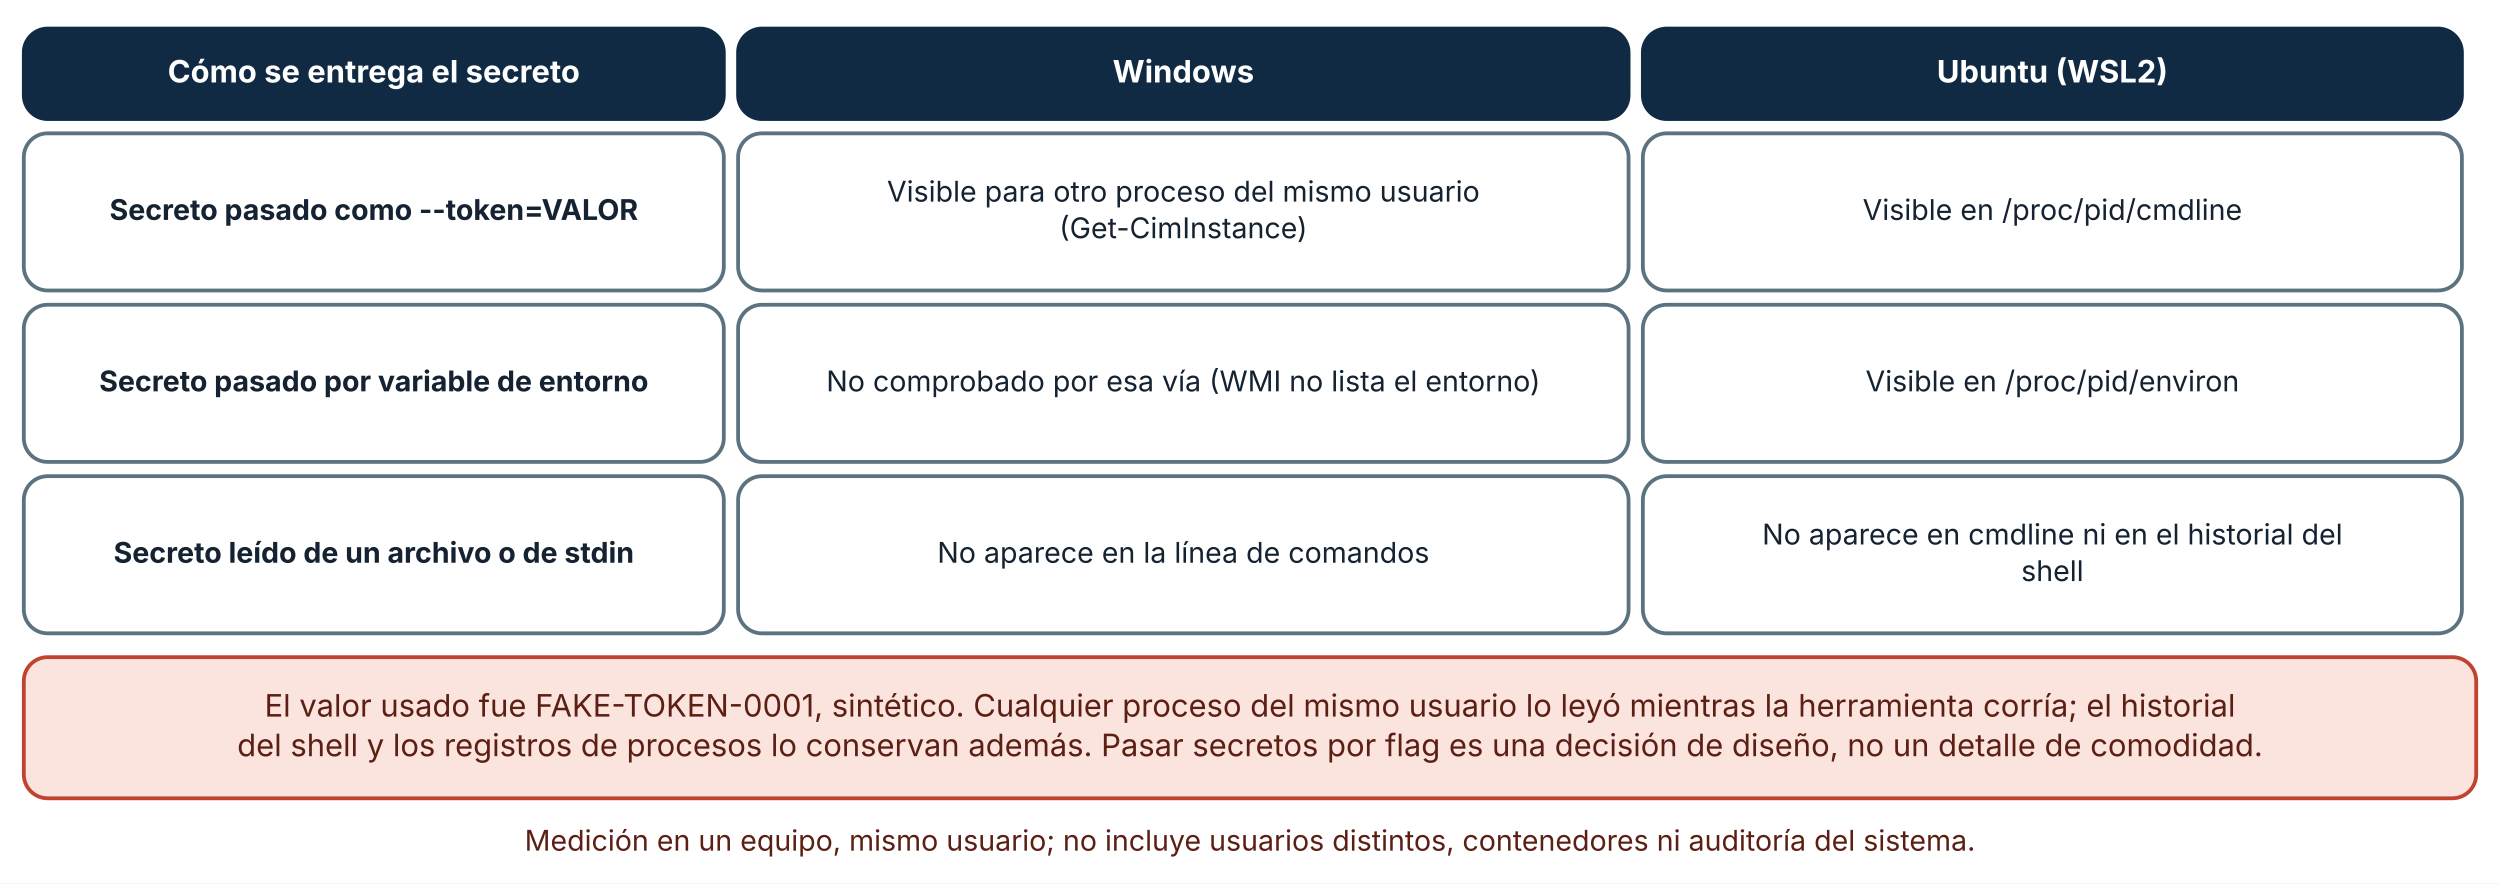
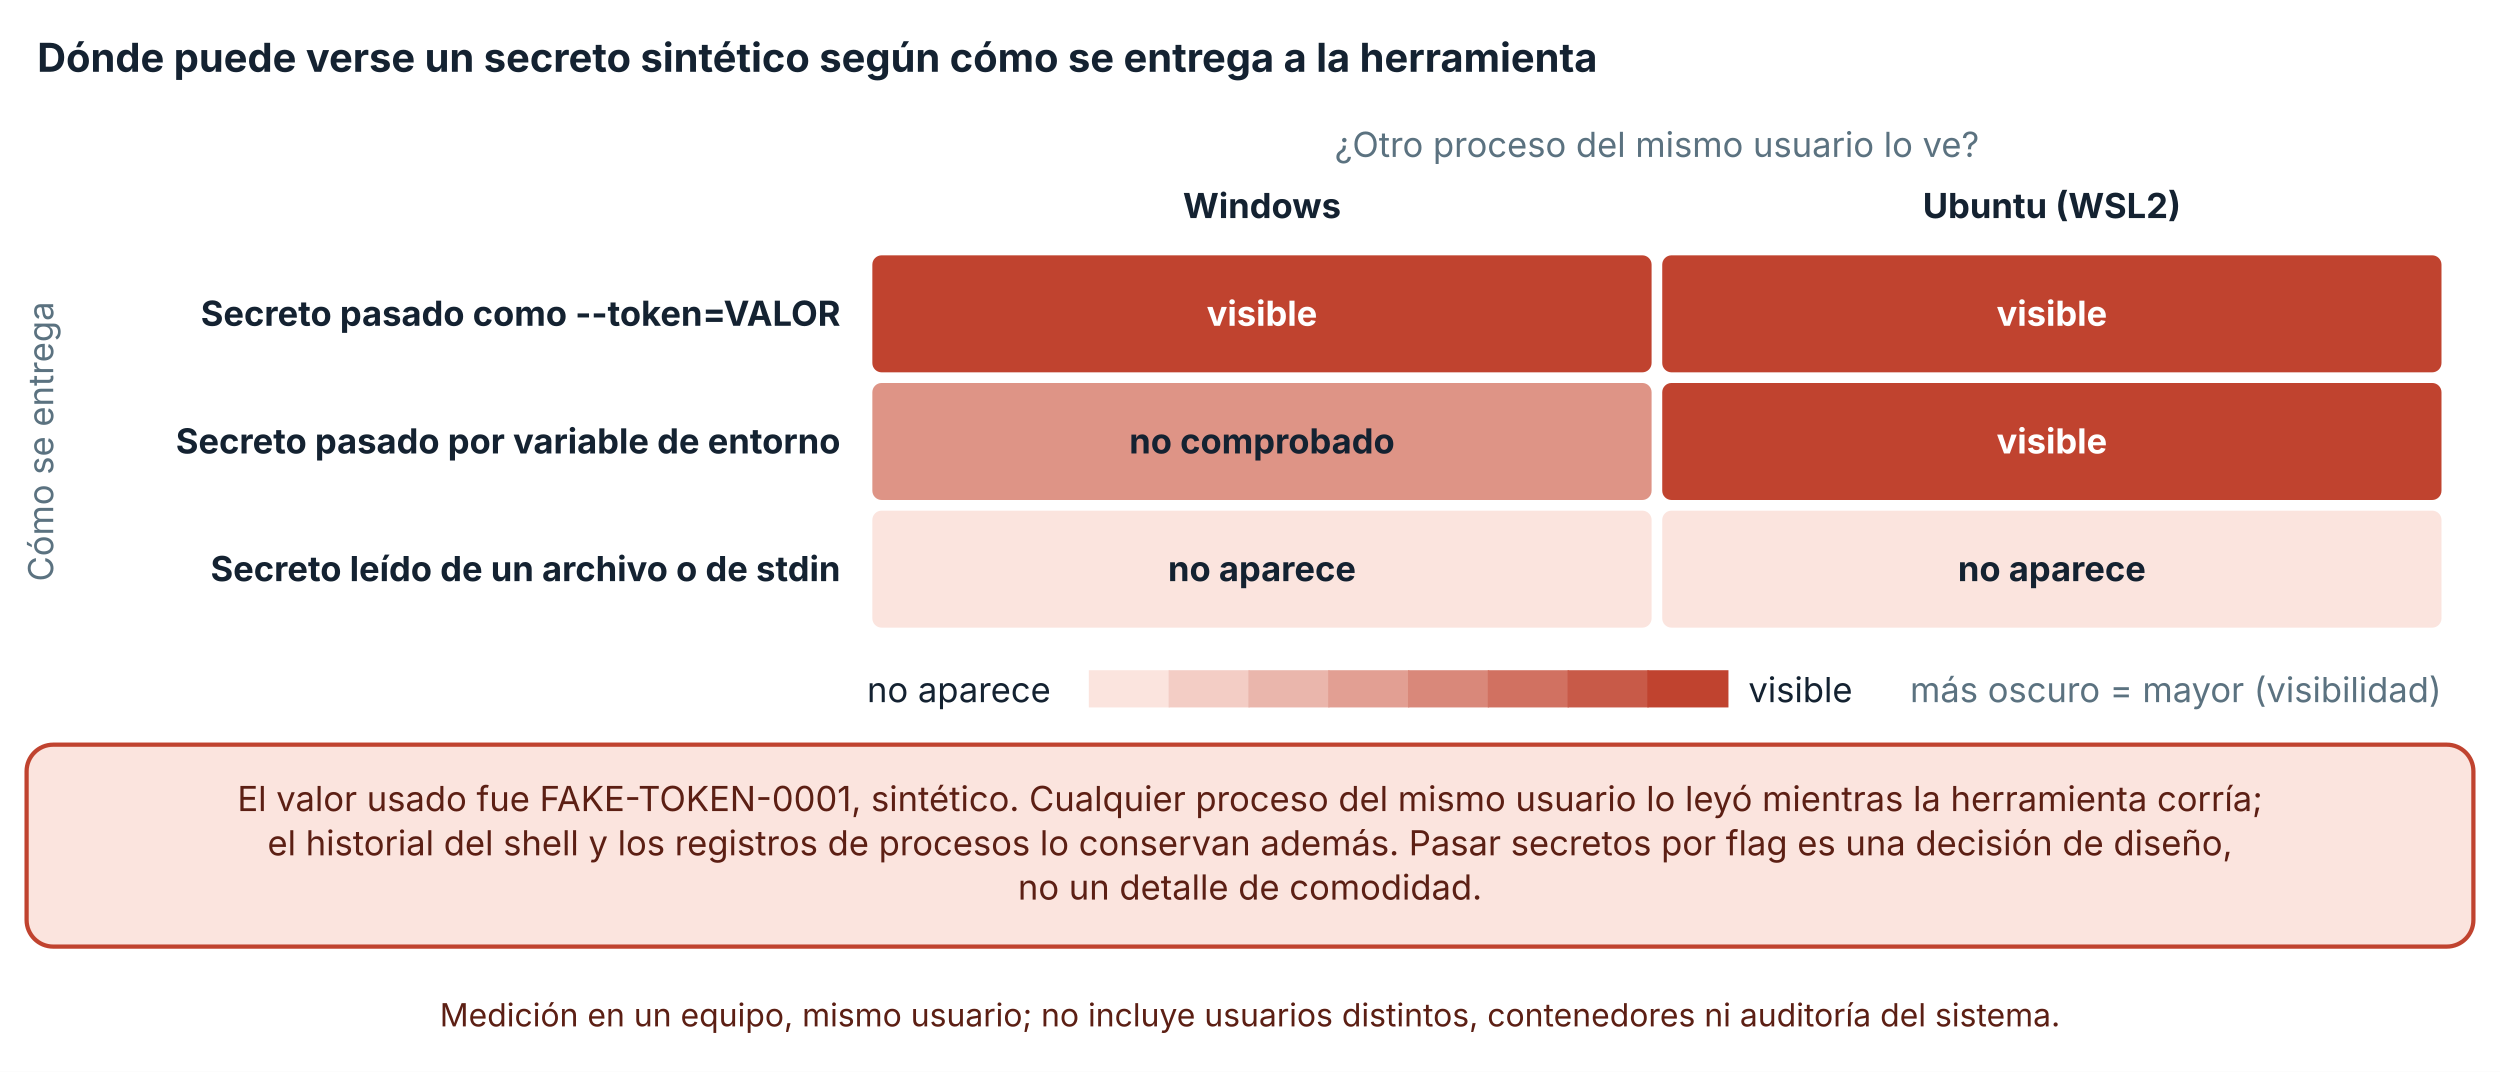
- <svg xmlns="http://www.w3.org/2000/svg" viewBox="0 0 1050 371" width="1050" height="371" role="img" aria-labelledby="t d" font-family="Inter, 'Segoe UI', system-ui, -apple-system, sans-serif">
+ <svg xmlns="http://www.w3.org/2000/svg" viewBox="0 0 940 403" width="940" height="403" role="img" aria-labelledby="t d" font-family="Inter, 'Segoe UI', system-ui, -apple-system, sans-serif">
  <defs>
    <marker id="arrow" viewBox="0 0 10 10" refX="9" refY="5" markerWidth="8" markerHeight="8" orient="auto-start-reverse">
      <path d="M0,0 L10,5 L0,10 z" fill="#32505f" />
    </marker>
    <marker id="arrow-coral" viewBox="0 0 10 10" refX="9" refY="5" markerWidth="8" markerHeight="8" orient="auto-start-reverse">
      <path d="M0,0 L10,5 L0,10 z" fill="#c0432f" />
    </marker>
  </defs>
-   <rect width="1050" height="371" fill="#ffffff" />
-   <rect x="10" y="12" width="294" height="38" rx="10" fill="#102a43" stroke="#102a43" stroke-width="1.6" />
-   <text x="157" y="34.64" font-size="13" text-anchor="middle" font-weight="700" fill="#ffffff">
-     <tspan x="157" dy="0">Cómo se entrega el secreto</tspan>
+   <rect width="940" height="403" fill="#ffffff" />
+   <text x="14" y="27" font-size="15" text-anchor="start" font-weight="700" fill="#142231">
+     <tspan x="14" dy="0">Dónde puede verse un secreto sintético según cómo se entrega a la herramienta</tspan>
  </text>
-   <rect x="310" y="12" width="374" height="38" rx="10" fill="#102a43" stroke="#102a43" stroke-width="1.6" />
-   <text x="497" y="34.64" font-size="13" text-anchor="middle" font-weight="700" fill="#ffffff">
-     <tspan x="497" dy="0">Windows</tspan>
+   <text x="623" y="59" font-size="13" text-anchor="middle" font-weight="400" fill="#5b7280">
+     <tspan x="623" dy="0">¿Otro proceso del mismo usuario lo ve?</tspan>
  </text>
-   <rect x="690" y="12" width="344" height="38" rx="10" fill="#102a43" stroke="#102a43" stroke-width="1.6" />
-   <text x="862" y="34.64" font-size="13" text-anchor="middle" font-weight="700" fill="#ffffff">
-     <tspan x="862" dy="0">Ubuntu (WSL2)</tspan>
+   <text x="474.5" y="82" font-size="13" text-anchor="middle" font-weight="700" fill="#142231">
+     <tspan x="474.5" dy="0">Windows</tspan>
  </text>
-   <rect x="10" y="56" width="294" height="66" rx="10" fill="#ffffff" stroke="#5b7280" stroke-width="1.6" />
-   <text x="157" y="92.36" font-size="12" text-anchor="middle" font-weight="700" fill="#142231">
-     <tspan x="157" dy="0">Secreto pasado como --token=VALOR</tspan>
+   <text x="771.5" y="82" font-size="13" text-anchor="middle" font-weight="700" fill="#142231">
+     <tspan x="771.5" dy="0">Ubuntu (WSL2)</tspan>
  </text>
-   <rect x="310" y="56" width="374" height="66" rx="10" fill="#ffffff" stroke="#5b7280" stroke-width="1.6" />
-   <text x="497" y="84.68" font-size="12" text-anchor="middle" font-weight="400" fill="#142231">
-     <tspan x="497" dy="0">Visible para otro proceso del mismo usuario</tspan>
+   <text x="316" y="122.5" font-size="13" text-anchor="end" font-weight="700" fill="#142231">
+     <tspan x="316" dy="0">Secreto pasado como --token=VALOR</tspan>
  </text>
-   <text x="497" y="100.04" font-size="12" text-anchor="middle" font-weight="400" fill="#142231">
-     <tspan x="497" dy="0">(Get-CimInstance)</tspan>
+   <text x="316" y="170.5" font-size="13" text-anchor="end" font-weight="700" fill="#142231">
+     <tspan x="316" dy="0">Secreto pasado por variable de entorno</tspan>
  </text>
-   <rect x="690" y="56" width="344" height="66" rx="10" fill="#ffffff" stroke="#5b7280" stroke-width="1.6" />
-   <text x="862" y="92.36" font-size="12" text-anchor="middle" font-weight="400" fill="#142231">
-     <tspan x="862" dy="0">Visible en /proc/pid/cmdline</tspan>
+   <text x="316" y="218.5" font-size="13" text-anchor="end" font-weight="700" fill="#142231">
+     <tspan x="316" dy="0">Secreto leído de un archivo o de stdin</tspan>
  </text>
-   <rect x="10" y="128" width="294" height="66" rx="10" fill="#ffffff" stroke="#5b7280" stroke-width="1.6" />
-   <text x="157" y="164.36" font-size="12" text-anchor="middle" font-weight="700" fill="#142231">
-     <tspan x="157" dy="0">Secreto pasado por variable de entorno</tspan>
+   <rect x="327.5" y="95.5" width="294" height="45" rx="4" fill="#c0432f" stroke="#ffffff" stroke-width="1" />
+   <text x="474.5" y="122.5" font-size="13" text-anchor="middle" font-weight="700" fill="#ffffff">
+     <tspan x="474.5" dy="0">visible</tspan>
  </text>
-   <rect x="310" y="128" width="374" height="66" rx="10" fill="#ffffff" stroke="#5b7280" stroke-width="1.6" />
-   <text x="497" y="164.36" font-size="12" text-anchor="middle" font-weight="400" fill="#142231">
-     <tspan x="497" dy="0">No comprobado por esa vía (WMI no lista el entorno)</tspan>
+   <rect x="624.5" y="95.5" width="294" height="45" rx="4" fill="#c0432f" stroke="#ffffff" stroke-width="1" />
+   <text x="771.5" y="122.5" font-size="13" text-anchor="middle" font-weight="700" fill="#ffffff">
+     <tspan x="771.5" dy="0">visible</tspan>
  </text>
-   <rect x="690" y="128" width="344" height="66" rx="10" fill="#ffffff" stroke="#5b7280" stroke-width="1.6" />
-   <text x="862" y="164.36" font-size="12" text-anchor="middle" font-weight="400" fill="#142231">
-     <tspan x="862" dy="0">Visible en /proc/pid/environ</tspan>
+   <rect x="327.5" y="143.5" width="294" height="45" rx="4" fill="#de9486" stroke="#ffffff" stroke-width="1" />
+   <text x="474.5" y="170.5" font-size="13" text-anchor="middle" font-weight="700" fill="#142231">
+     <tspan x="474.5" dy="0">no comprobado</tspan>
  </text>
-   <rect x="10" y="200" width="294" height="66" rx="10" fill="#ffffff" stroke="#5b7280" stroke-width="1.6" />
-   <text x="157" y="236.36" font-size="12" text-anchor="middle" font-weight="700" fill="#142231">
-     <tspan x="157" dy="0">Secreto leído de un archivo o de stdin</tspan>
+   <rect x="624.5" y="143.5" width="294" height="45" rx="4" fill="#c0432f" stroke="#ffffff" stroke-width="1" />
+   <text x="771.5" y="170.5" font-size="13" text-anchor="middle" font-weight="700" fill="#ffffff">
+     <tspan x="771.5" dy="0">visible</tspan>
  </text>
-   <rect x="310" y="200" width="374" height="66" rx="10" fill="#ffffff" stroke="#5b7280" stroke-width="1.6" />
-   <text x="497" y="236.36" font-size="12" text-anchor="middle" font-weight="400" fill="#142231">
-     <tspan x="497" dy="0">No aparece en la línea de comandos</tspan>
+   <rect x="327.5" y="191.5" width="294" height="45" rx="4" fill="#fbe4de" stroke="#ffffff" stroke-width="1" />
+   <text x="474.5" y="218.5" font-size="13" text-anchor="middle" font-weight="700" fill="#142231">
+     <tspan x="474.5" dy="0">no aparece</tspan>
  </text>
-   <rect x="690" y="200" width="344" height="66" rx="10" fill="#ffffff" stroke="#5b7280" stroke-width="1.6" />
-   <text x="862" y="228.68" font-size="12" text-anchor="middle" font-weight="400" fill="#142231">
-     <tspan x="862" dy="0">No aparece en cmdline ni en el historial del</tspan>
+   <rect x="624.5" y="191.5" width="294" height="45" rx="4" fill="#fbe4de" stroke="#ffffff" stroke-width="1" />
+   <text x="771.5" y="218.5" font-size="13" text-anchor="middle" font-weight="700" fill="#142231">
+     <tspan x="771.5" dy="0">no aparece</tspan>
  </text>
-   <text x="862" y="244.04" font-size="12" text-anchor="middle" font-weight="400" fill="#142231">
-     <tspan x="862" dy="0">shell</tspan>
+   <text x="20" y="166" font-size="13" text-anchor="middle" font-weight="400" fill="#5b7280" transform="rotate(-90 20 166)">Cómo se entrega</text>
+   <text x="326" y="264" font-size="13" text-anchor="start" font-weight="400" fill="#142231">
+     <tspan x="326" dy="0">no aparece</tspan>
  </text>
-   <rect x="10" y="276" width="1030" height="59.28" rx="10" fill="#fbe4de" stroke="#c0432f" stroke-width="1.6" />
-   <text x="525" y="300.96" font-size="13" text-anchor="middle" font-weight="400" fill="#5c1f14">
-     <tspan x="525" dy="0">El valor usado fue FAKE-TOKEN-0001, sintético. Cualquier proceso del mismo usuario lo leyó mientras la herramienta corría; el historial</tspan>
+   <rect x="409.4" y="252" width="30.5" height="14" fill="#fbe4de" />
+   <rect x="439.4" y="252" width="30.5" height="14" fill="#f3cdc5" />
+   <rect x="469.4" y="252" width="30.5" height="14" fill="#eab6ac" />
+   <rect x="499.4" y="252" width="30.5" height="14" fill="#e29f93" />
+   <rect x="529.4" y="252" width="30.5" height="14" fill="#d9887a" />
+   <rect x="559.4" y="252" width="30.5" height="14" fill="#d17161" />
+   <rect x="589.4" y="252" width="30.5" height="14" fill="#c85a48" />
+   <rect x="619.4" y="252" width="30.5" height="14" fill="#c0432f" />
+   <text x="657.4" y="264" font-size="13" text-anchor="start" font-weight="400" fill="#142231">
+     <tspan x="657.4" dy="0">visible</tspan>
  </text>
-   <text x="525" y="317.6" font-size="13" text-anchor="middle" font-weight="400" fill="#5c1f14">
-     <tspan x="525" dy="0">del shell y los registros de procesos lo conservan además. Pasar secretos por flag es una decisión de diseño, no un detalle de comodidad.</tspan>
+   <text x="718.18" y="264" font-size="13" text-anchor="start" font-weight="400" fill="#5b7280">
+     <tspan x="718.18" dy="0">más oscuro = mayor (visibilidad)</tspan>
  </text>
-   <text x="525" y="357.28" font-size="12" text-anchor="middle" font-weight="400" fill="#5c1f14">
-     <tspan x="525" dy="0">Medición en un equipo, mismo usuario; no incluye usuarios distintos, contenedores ni auditoría del sistema.</tspan>
+   <rect x="10" y="280" width="920" height="75.92" rx="10" fill="#fbe4de" stroke="#c0432f" stroke-width="1.6" />
+   <text x="470" y="304.96" font-size="13" text-anchor="middle" font-weight="400" fill="#5c1f14">
+     <tspan x="470" dy="0">El valor usado fue FAKE-TOKEN-0001, sintético. Cualquier proceso del mismo usuario lo leyó mientras la herramienta corría;</tspan>
+   </text>
+   <text x="470" y="321.6" font-size="13" text-anchor="middle" font-weight="400" fill="#5c1f14">
+     <tspan x="470" dy="0">el historial del shell y los registros de procesos lo conservan además. Pasar secretos por flag es una decisión de diseño,</tspan>
+   </text>
+   <text x="470" y="338.24" font-size="13" text-anchor="middle" font-weight="400" fill="#5c1f14">
+     <tspan x="470" dy="0">no un detalle de comodidad.</tspan>
+   </text>
+   <text x="470" y="385.92" font-size="12" text-anchor="middle" font-weight="400" fill="#5c1f14">
+     <tspan x="470" dy="0">Medición en un equipo, mismo usuario; no incluye usuarios distintos, contenedores ni auditoría del sistema.</tspan>
  </text>
</svg>
